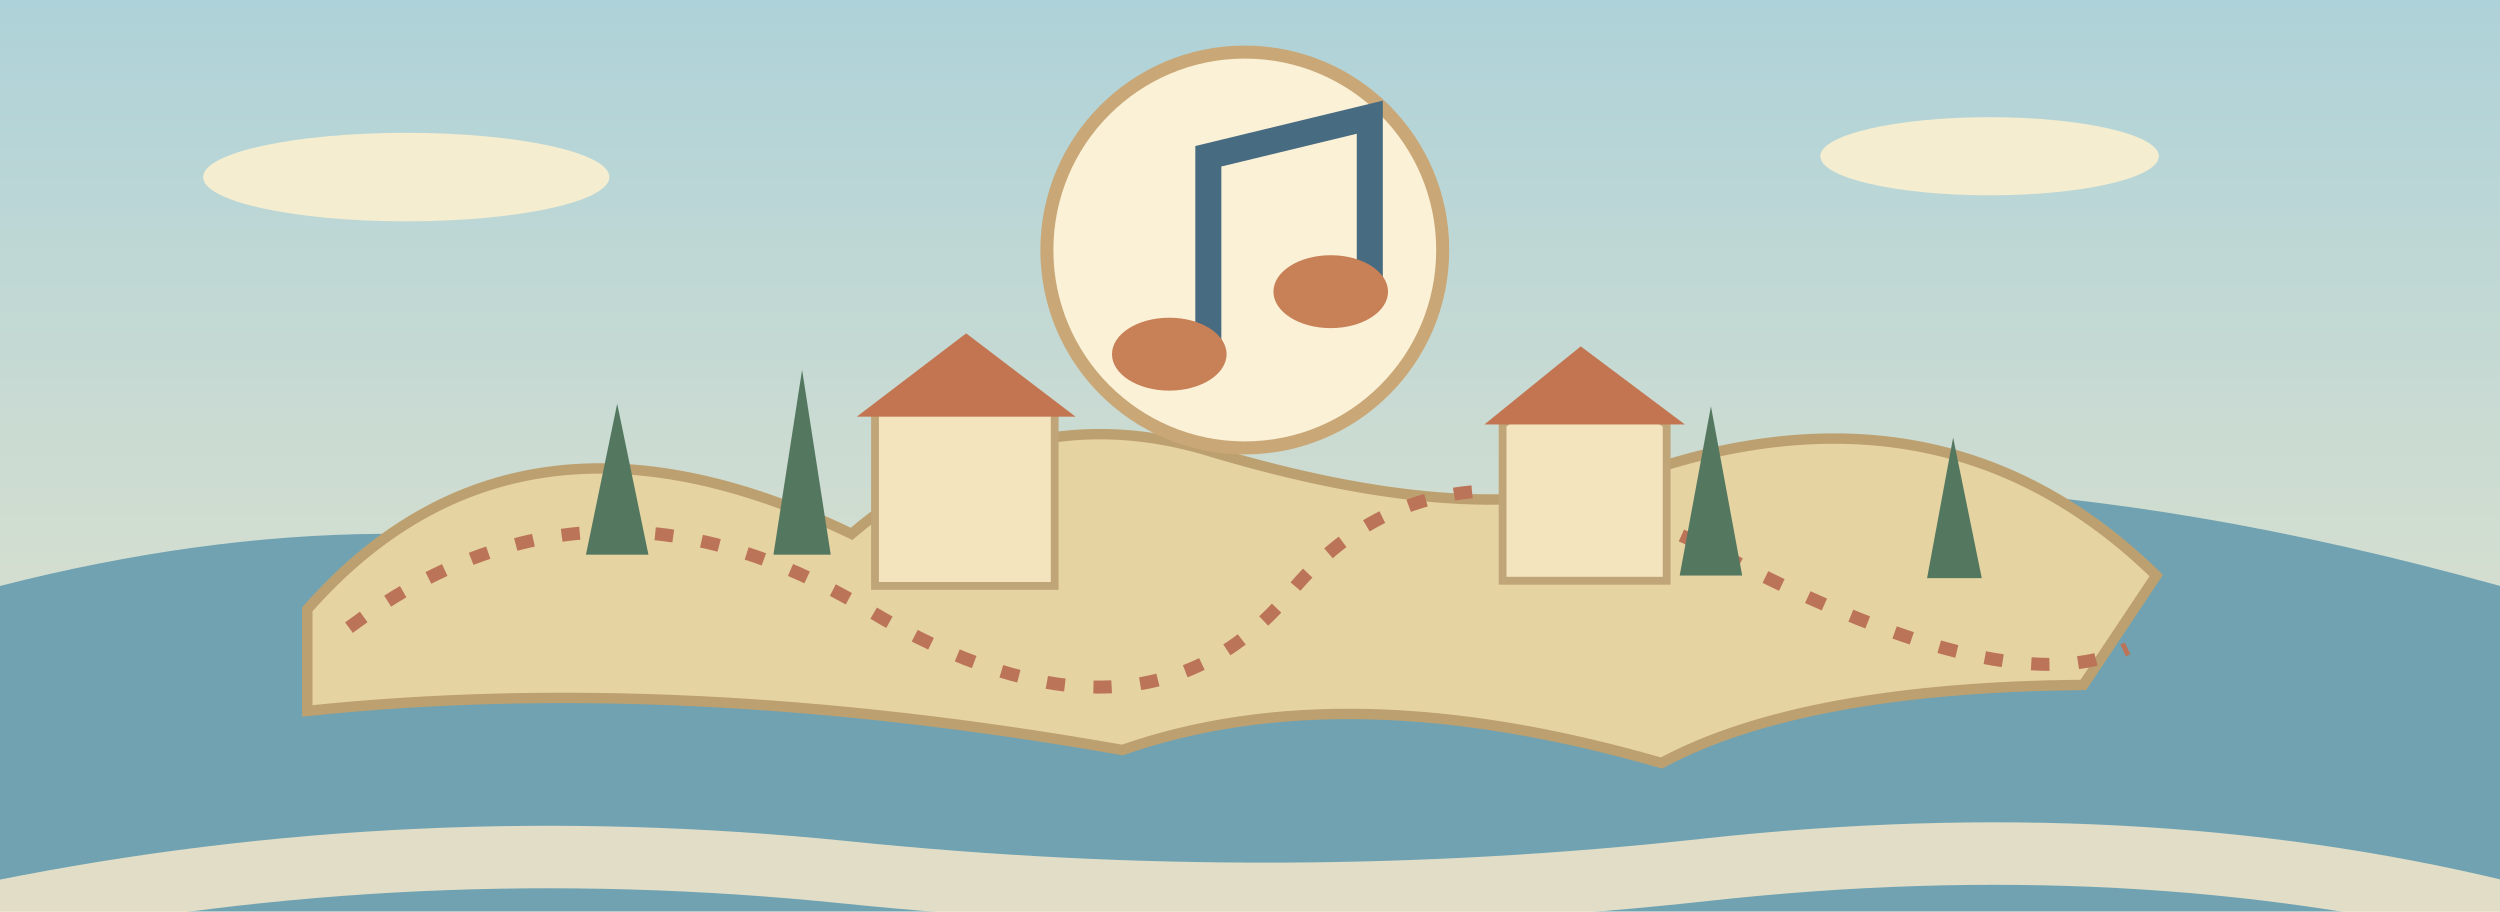
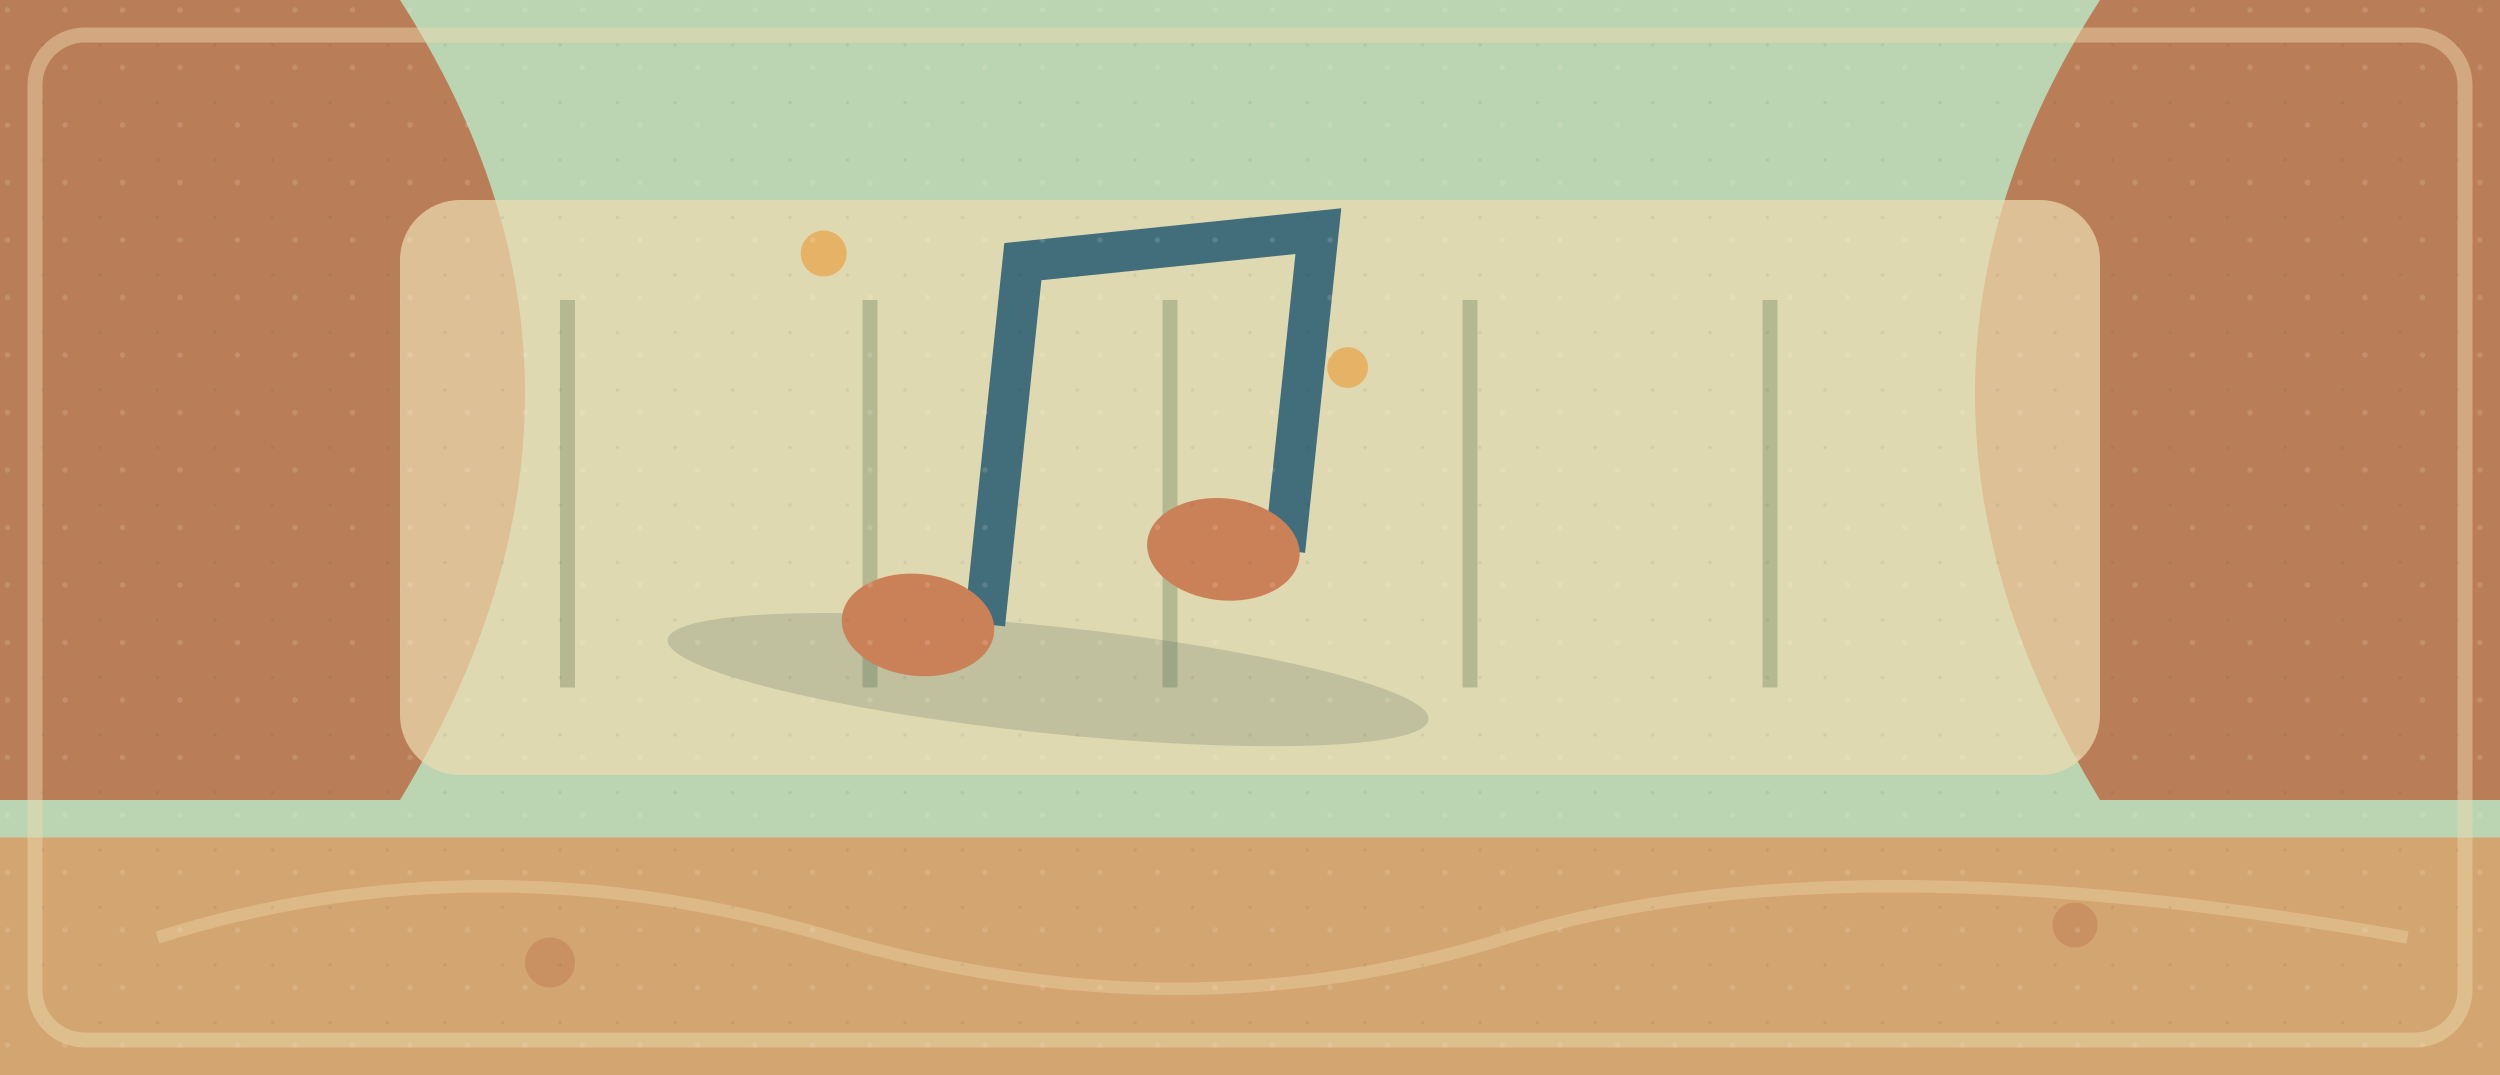
- <svg xmlns="http://www.w3.org/2000/svg" viewBox="0 0 960 350" role="img" aria-label="Hand-drawn miniature learning landscape">
+ <svg xmlns="http://www.w3.org/2000/svg" viewBox="0 0 1000 430" role="img" aria-label="Music Meaning Making: unique illustrated music scene">
  <defs>
-     <linearGradient id="sky" x2="0" y2="1">
-       <stop stop-color="#aed2d9" />
-       <stop offset="1" stop-color="#e9e5cb" />
-     </linearGradient>
+     <pattern id="grain" width="23" height="23" patternUnits="userSpaceOnUse">
+       <circle cx="3" cy="4" r="1.1" fill="#fff8e8" opacity=".35" />
+       <circle cx="17" cy="18" r=".7" fill="#172d35" opacity=".18" />
+     </pattern>
  </defs>
-   <rect width="960" height="350" fill="url(#sky)" />
-   <path d="M0 225Q153 186 277 223T560 209T960 225V350H0Z" fill="#70a2b2" />
-   <path d="M118 234q80-91 209-29 65-55 140-31 95 28 151 12 125-48 210 35l-28 42q-108 1-162 30-121-35-207-5-170-30-313-15Z" fill="#e6d3a2" stroke="#bda06f" stroke-width="4" />
-   <g fill="#f4edd0">
-     <ellipse cx="156" cy="68" rx="78" ry="17" />
-     <ellipse cx="764" cy="60" rx="65" ry="15" />
+   <rect width="1000" height="430" fill="#bbd4b2" />
+   <path d="M0 0h160q100 155 0 320H0ZM1000 0H840q-100 155 0 320h160" fill="#b96f48" opacity=".85" />
+   <rect x="160" y="80" width="680" height="230" rx="24" fill="#eedbb1" opacity=".7" />
+   <g fill="#657e59" opacity=".35">
+     <path d="M227 120v155" stroke="#657e59" stroke-width="6" />
+     <path d="M348 120v155" stroke="#657e59" stroke-width="6" />
+     <path d="M468 120v155" stroke="#657e59" stroke-width="6" />
+     <path d="M588 120v155" stroke="#657e59" stroke-width="6" />
+     <path d="M708 120v155" stroke="#657e59" stroke-width="6" />
  </g>
-   <path d="M134 241q94-70 199-7t163-7t167-13t154 35" fill="none" stroke="#bc7459" stroke-width="5" stroke-dasharray="7 11" />
-   <g fill="#547760">
-     <path d="m225 213 12-58 12 58Zm72 0 11-71 11 71Zm348 8 12-65 12 65Zm95 1 10-54 11 54Z" />
+   <path d="M0 335h1000v95H0Z" fill="#d3a571" />
+   <g transform="translate(424 178) rotate(6) scale(1.02)">
+     <ellipse cx="5" cy="92" rx="150" ry="21" fill="#3b554e" opacity=".19" />
+     <path d="M-22 73V-70L92-94V32" fill="none" stroke="#426d7b" stroke-width="16" />
+     <ellipse cx="-48" cy="76" rx="30" ry="20" fill="#cb8158" />
+     <ellipse cx="68" cy="34" rx="30" ry="20" fill="#cb8158" />
+     <g fill="#e6b366">
+       <circle cx="-100" cy="-65" r="9" />
+       <circle cx="109" cy="-42" r="8" />
+     </g>
  </g>
-   <g fill="#f4e4bd" stroke="#c0a579" stroke-width="3">
-     <path d="M336 225v-68l35-23 34 23v68Z" />
-     <path d="M577 223v-60l30-22 33 22v60Z" />
+   <g opacity=".37">
+     <path d="M63 375q130-41 270 0t270 0t360 0" stroke="#eedbb1" stroke-width="5" fill="none" />
+     <circle cx="220" cy="385" r="10" fill="#b96f48" />
+     <circle cx="830" cy="370" r="9" fill="#b96f48" />
  </g>
-   <path d="m329 160 42-32 42 32m157 3 37-30 40 30" fill="#c27550" />
-   <g transform="translate(478 96)">
-     <circle r="76" fill="#fbf1d7" stroke="#c9a776" stroke-width="5" />
-     <path d="M-14 37v-73L48-51v63" stroke="#476b81" stroke-width="10" fill="none" />
-     <ellipse cx="-29" cy="40" rx="22" ry="14" fill="#c88057" />
-     <ellipse cx="33" cy="16" rx="22" ry="14" fill="#c88057" />
-   </g>
-   <path d="M0 350q159-32 325-15t330-1t305 16" stroke="#f6e9cb" stroke-width="24" fill="none" opacity=".84" />
+   <rect width="1000" height="430" fill="url(#grain)" opacity=".4" />
+   <rect x="14" y="14" width="972" height="402" rx="20" fill="none" stroke="#eedbb1" stroke-width="6" opacity=".45" />
</svg>
